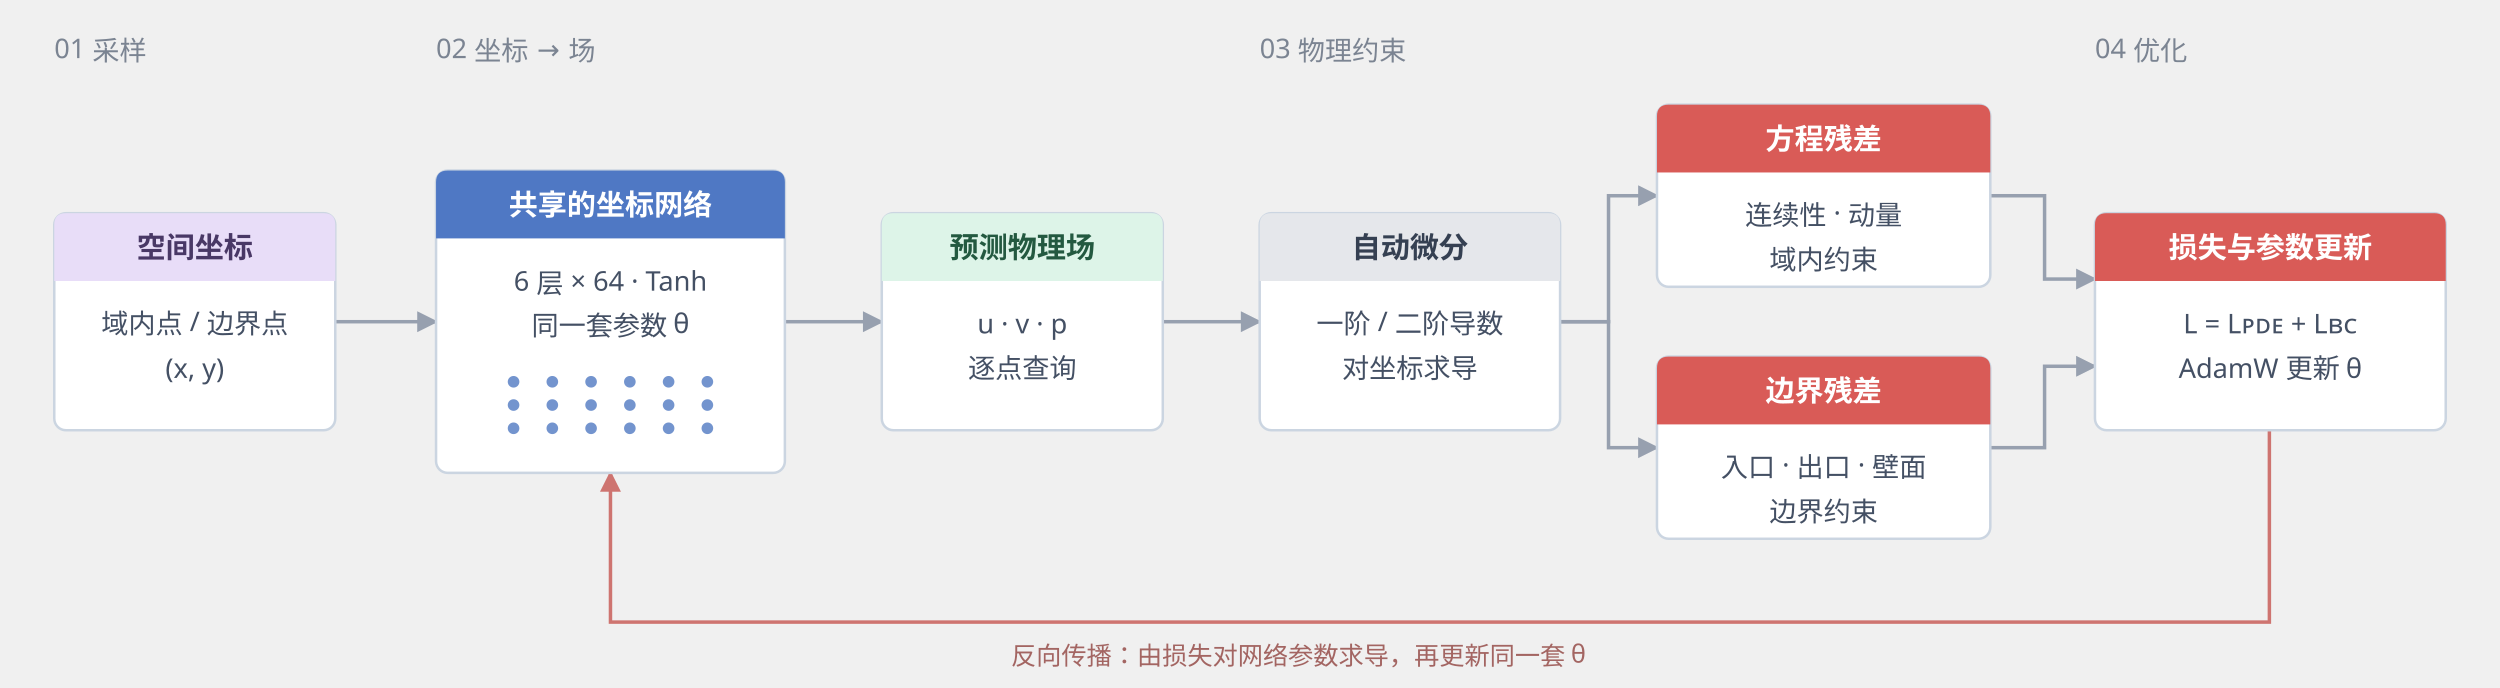
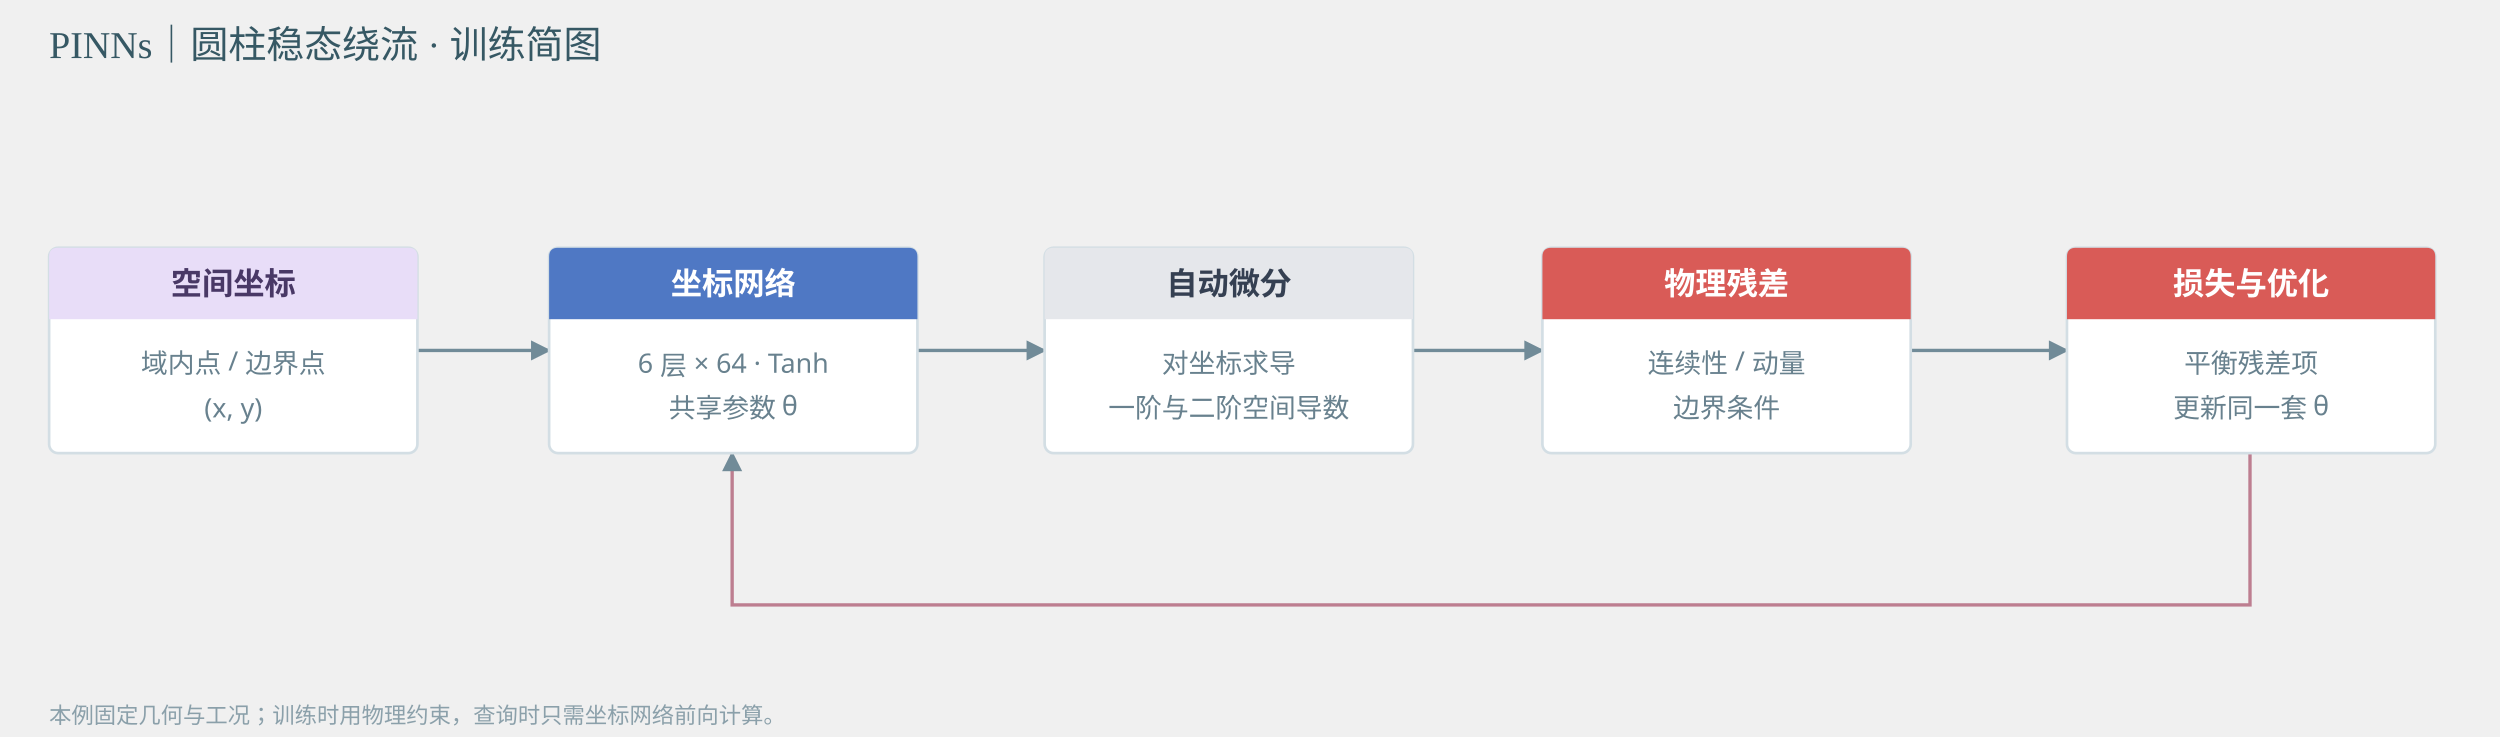
- <svg xmlns="http://www.w3.org/2000/svg" id="model-board" content="&lt;mxfile host=&quot;app.diagrams.net&quot; compressed=&quot;false&quot;&gt;&lt;diagram id=&quot;pinn-overview&quot; name=&quot;PINNs｜圆柱稳态绕流 · 网页总图&quot;&gt;&lt;mxGraphModel page=&quot;0&quot; grid=&quot;1&quot;&gt;&lt;root&gt;&lt;mxCell id=&quot;0&quot; /&gt;&lt;mxCell id=&quot;1&quot; parent=&quot;0&quot; /&gt;&lt;mxCell id=&quot;whole-board&quot; parent=&quot;1&quot; vertex=&quot;1&quot; value=&quot;&quot; style=&quot;shape=rectangle;fillColor=#FFFFFF;strokeColor=#CBD5E1;container=1;collapsible=0;movable=1;resizable=0;connectable=0;&quot;&gt;&lt;mxGeometry as=&quot;geometry&quot; x=&quot;0&quot; y=&quot;0&quot; width=&quot;1290&quot; height=&quot;355&quot; /&gt;&lt;/mxCell&gt;&lt;mxCell id=&quot;title-28&quot; parent=&quot;whole-board&quot; vertex=&quot;1&quot; value=&quot;01  采样&quot; style=&quot;text;html=1;strokeColor=none;fillColor=none;align=left;fontColor=#64748B;fontSize=15;&quot;&gt;&lt;mxGeometry as=&quot;geometry&quot; x=&quot;28&quot; y=&quot;14&quot; width=&quot;190&quot; height=&quot;22&quot; /&gt;&lt;/mxCell&gt;&lt;mxCell id=&quot;title-225&quot; parent=&quot;whole-board&quot; vertex=&quot;1&quot; value=&quot;02  坐标 → 场&quot; style=&quot;text;html=1;strokeColor=none;fillColor=none;align=left;fontColor=#64748B;fontSize=15;&quot;&gt;&lt;mxGeometry as=&quot;geometry&quot; x=&quot;225&quot; y=&quot;14&quot; width=&quot;190&quot; height=&quot;22&quot; /&gt;&lt;/mxCell&gt;&lt;mxCell id=&quot;title-650&quot; parent=&quot;whole-board&quot; vertex=&quot;1&quot; value=&quot;03  物理约束&quot; style=&quot;text;html=1;strokeColor=none;fillColor=none;align=left;fontColor=#64748B;fontSize=15;&quot;&gt;&lt;mxGeometry as=&quot;geometry&quot; x=&quot;650&quot; y=&quot;14&quot; width=&quot;190&quot; height=&quot;22&quot; /&gt;&lt;/mxCell&gt;&lt;mxCell id=&quot;title-1081&quot; parent=&quot;whole-board&quot; vertex=&quot;1&quot; value=&quot;04  优化&quot; style=&quot;text;html=1;strokeColor=none;fillColor=none;align=left;fontColor=#64748B;fontSize=15;&quot;&gt;&lt;mxGeometry as=&quot;geometry&quot; x=&quot;1081&quot; y=&quot;14&quot; width=&quot;190&quot; height=&quot;22&quot; /&gt;&lt;/mxCell&gt;&lt;mxCell id=&quot;edge-0&quot; parent=&quot;whole-board&quot; edge=&quot;1&quot; source=&quot;coords&quot; target=&quot;network&quot; value=&quot;&quot; style=&quot;edgeStyle=orthogonalEdgeStyle;rounded=1;endArrow=block;strokeWidth=2;strokeColor=#97A0AF;&quot;&gt;&lt;mxGeometry as=&quot;geometry&quot; relative=&quot;1&quot;&gt;&lt;Array as=&quot;points&quot;&gt;&lt;mxPoint x=&quot;199&quot; y=&quot;166&quot; /&gt;&lt;mxPoint x=&quot;199&quot; y=&quot;166&quot; /&gt;&lt;/Array&gt;&lt;/mxGeometry&gt;&lt;/mxCell&gt;&lt;mxCell id=&quot;edge-1&quot; parent=&quot;whole-board&quot; edge=&quot;1&quot; source=&quot;network&quot; target=&quot;field&quot; value=&quot;&quot; style=&quot;edgeStyle=orthogonalEdgeStyle;rounded=1;endArrow=block;strokeWidth=2;strokeColor=#97A0AF;&quot;&gt;&lt;mxGeometry as=&quot;geometry&quot; relative=&quot;1&quot; /&gt;&lt;/mxCell&gt;&lt;mxCell id=&quot;edge-2&quot; parent=&quot;whole-board&quot; edge=&quot;1&quot; source=&quot;field&quot; target=&quot;autograd&quot; value=&quot;&quot; style=&quot;edgeStyle=orthogonalEdgeStyle;rounded=1;endArrow=block;strokeWidth=2;strokeColor=#97A0AF;&quot;&gt;&lt;mxGeometry as=&quot;geometry&quot; relative=&quot;1&quot; /&gt;&lt;/mxCell&gt;&lt;mxCell id=&quot;edge-3&quot; parent=&quot;whole-board&quot; edge=&quot;1&quot; source=&quot;autograd&quot; target=&quot;pde&quot; value=&quot;&quot; style=&quot;edgeStyle=orthogonalEdgeStyle;rounded=1;endArrow=block;strokeWidth=2;strokeColor=#97A0AF;&quot;&gt;&lt;mxGeometry as=&quot;geometry&quot; relative=&quot;1&quot;&gt;&lt;Array as=&quot;points&quot;&gt;&lt;mxPoint x=&quot;830&quot; y=&quot;166&quot; /&gt;&lt;mxPoint x=&quot;830&quot; y=&quot;101&quot; /&gt;&lt;/Array&gt;&lt;/mxGeometry&gt;&lt;/mxCell&gt;&lt;mxCell id=&quot;edge-4&quot; parent=&quot;whole-board&quot; edge=&quot;1&quot; source=&quot;autograd&quot; target=&quot;boundary&quot; value=&quot;&quot; style=&quot;edgeStyle=orthogonalEdgeStyle;rounded=1;endArrow=block;strokeWidth=2;strokeColor=#97A0AF;&quot;&gt;&lt;mxGeometry as=&quot;geometry&quot; relative=&quot;1&quot;&gt;&lt;Array as=&quot;points&quot;&gt;&lt;mxPoint x=&quot;830&quot; y=&quot;166&quot; /&gt;&lt;mxPoint x=&quot;830&quot; y=&quot;231&quot; /&gt;&lt;/Array&gt;&lt;/mxGeometry&gt;&lt;/mxCell&gt;&lt;mxCell id=&quot;edge-5&quot; parent=&quot;whole-board&quot; edge=&quot;1&quot; source=&quot;pde&quot; target=&quot;loss&quot; value=&quot;&quot; style=&quot;edgeStyle=orthogonalEdgeStyle;rounded=1;endArrow=block;strokeWidth=2;strokeColor=#97A0AF;&quot;&gt;&lt;mxGeometry as=&quot;geometry&quot; relative=&quot;1&quot;&gt;&lt;Array as=&quot;points&quot;&gt;&lt;mxPoint x=&quot;1055&quot; y=&quot;101&quot; /&gt;&lt;mxPoint x=&quot;1055&quot; y=&quot;144&quot; /&gt;&lt;/Array&gt;&lt;/mxGeometry&gt;&lt;/mxCell&gt;&lt;mxCell id=&quot;edge-6&quot; parent=&quot;whole-board&quot; edge=&quot;1&quot; source=&quot;boundary&quot; target=&quot;loss&quot; value=&quot;&quot; style=&quot;edgeStyle=orthogonalEdgeStyle;rounded=1;endArrow=block;strokeWidth=2;strokeColor=#97A0AF;&quot;&gt;&lt;mxGeometry as=&quot;geometry&quot; relative=&quot;1&quot;&gt;&lt;Array as=&quot;points&quot;&gt;&lt;mxPoint x=&quot;1055&quot; y=&quot;231&quot; /&gt;&lt;mxPoint x=&quot;1055&quot; y=&quot;189&quot; /&gt;&lt;/Array&gt;&lt;/mxGeometry&gt;&lt;/mxCell&gt;&lt;mxCell id=&quot;edge-7&quot; parent=&quot;whole-board&quot; edge=&quot;1&quot; source=&quot;loss&quot; target=&quot;network&quot; value=&quot;&quot; style=&quot;edgeStyle=orthogonalEdgeStyle;rounded=1;endArrow=block;strokeWidth=2;strokeColor=#CE7470;&quot;&gt;&lt;mxGeometry as=&quot;geometry&quot; relative=&quot;1&quot;&gt;&lt;Array as=&quot;points&quot;&gt;&lt;mxPoint x=&quot;1171&quot; y=&quot;321&quot; /&gt;&lt;mxPoint x=&quot;315&quot; y=&quot;321&quot; /&gt;&lt;/Array&gt;&lt;/mxGeometry&gt;&lt;/mxCell&gt;&lt;mxCell id=&quot;coords&quot; parent=&quot;whole-board&quot; vertex=&quot;1&quot; value=&quot;空间坐标&quot; style=&quot;swimlane;startSize=35;html=1;horizontal=1;rounded=1;fillColor=#E8DDF8;swimlaneFillColor=#FFFFFF;strokeColor=#CBD5E1;fontColor=#493866;fontStyle=1;fontSize=15;&quot;&gt;&lt;mxGeometry as=&quot;geometry&quot; x=&quot;28&quot; y=&quot;110&quot; width=&quot;145&quot; height=&quot;112&quot; /&gt;&lt;/mxCell&gt;&lt;mxCell id=&quot;coords-body&quot; parent=&quot;coords&quot; vertex=&quot;1&quot; value=&quot;域内点 / 边界点&amp;lt;br&amp;gt;(x, y)&quot; style=&quot;text;html=1;fillColor=none;strokeColor=none;align=center;verticalAlign=middle;fontSize=14;&quot;&gt;&lt;mxGeometry as=&quot;geometry&quot; x=&quot;5&quot; y=&quot;37&quot; width=&quot;135&quot; height=&quot;72&quot; /&gt;&lt;/mxCell&gt;&lt;mxCell id=&quot;network&quot; parent=&quot;whole-board&quot; vertex=&quot;1&quot; value=&quot;共享的坐标网络&quot; style=&quot;swimlane;startSize=35;html=1;horizontal=1;rounded=1;fillColor=#4F78C4;swimlaneFillColor=#FFFFFF;strokeColor=#CBD5E1;fontColor=#fff;fontStyle=1;fontSize=15;&quot;&gt;&lt;mxGeometry as=&quot;geometry&quot; x=&quot;225&quot; y=&quot;88&quot; width=&quot;180&quot; height=&quot;156&quot; /&gt;&lt;/mxCell&gt;&lt;mxCell id=&quot;network-body&quot; parent=&quot;network&quot; vertex=&quot;1&quot; value=&quot;6 层 × 64 · Tanh&amp;lt;br&amp;gt;同一套参数 θ&quot; style=&quot;text;html=1;fillColor=none;strokeColor=none;align=center;verticalAlign=middle;fontSize=14;&quot;&gt;&lt;mxGeometry as=&quot;geometry&quot; x=&quot;5&quot; y=&quot;37&quot; width=&quot;170&quot; height=&quot;116&quot; /&gt;&lt;/mxCell&gt;&lt;mxCell id=&quot;field&quot; parent=&quot;whole-board&quot; vertex=&quot;1&quot; value=&quot;预测物理场&quot; style=&quot;swimlane;startSize=35;html=1;horizontal=1;rounded=1;fillColor=#DDF4E8;swimlaneFillColor=#FFFFFF;strokeColor=#CBD5E1;fontColor=#235940;fontStyle=1;fontSize=15;&quot;&gt;&lt;mxGeometry as=&quot;geometry&quot; x=&quot;455&quot; y=&quot;110&quot; width=&quot;145&quot; height=&quot;112&quot; /&gt;&lt;/mxCell&gt;&lt;mxCell id=&quot;field-body&quot; parent=&quot;field&quot; vertex=&quot;1&quot; value=&quot;u · v · p&amp;lt;br&amp;gt;逐点查询&quot; style=&quot;text;html=1;fillColor=none;strokeColor=none;align=center;verticalAlign=middle;fontSize=14;&quot;&gt;&lt;mxGeometry as=&quot;geometry&quot; x=&quot;5&quot; y=&quot;37&quot; width=&quot;135&quot; height=&quot;72&quot; /&gt;&lt;/mxCell&gt;&lt;mxCell id=&quot;autograd&quot; parent=&quot;whole-board&quot; vertex=&quot;1&quot; value=&quot;自动微分&quot; style=&quot;swimlane;startSize=35;html=1;horizontal=1;rounded=1;fillColor=#E5E7EB;swimlaneFillColor=#FFFFFF;strokeColor=#CBD5E1;fontColor=#354052;fontStyle=1;fontSize=15;&quot;&gt;&lt;mxGeometry as=&quot;geometry&quot; x=&quot;650&quot; y=&quot;110&quot; width=&quot;155&quot; height=&quot;112&quot; /&gt;&lt;/mxCell&gt;&lt;mxCell id=&quot;autograd-body&quot; parent=&quot;autograd&quot; vertex=&quot;1&quot; value=&quot;一阶 / 二阶导数&amp;lt;br&amp;gt;对坐标求导&quot; style=&quot;text;html=1;fillColor=none;strokeColor=none;align=center;verticalAlign=middle;fontSize=14;&quot;&gt;&lt;mxGeometry as=&quot;geometry&quot; x=&quot;5&quot; y=&quot;37&quot; width=&quot;145&quot; height=&quot;72&quot; /&gt;&lt;/mxCell&gt;&lt;mxCell id=&quot;pde&quot; parent=&quot;whole-board&quot; vertex=&quot;1&quot; value=&quot;方程残差&quot; style=&quot;swimlane;startSize=35;html=1;horizontal=1;rounded=1;fillColor=#D95B57;swimlaneFillColor=#FFFFFF;strokeColor=#CBD5E1;fontColor=#fff;fontStyle=1;fontSize=15;&quot;&gt;&lt;mxGeometry as=&quot;geometry&quot; x=&quot;855&quot; y=&quot;54&quot; width=&quot;172&quot; height=&quot;94&quot; /&gt;&lt;/mxCell&gt;&lt;mxCell id=&quot;pde-body&quot; parent=&quot;pde&quot; vertex=&quot;1&quot; value=&quot;连续性 · 动量&amp;lt;br&amp;gt;域内约束&quot; style=&quot;text;html=1;fillColor=none;strokeColor=none;align=center;verticalAlign=middle;fontSize=14;&quot;&gt;&lt;mxGeometry as=&quot;geometry&quot; x=&quot;5&quot; y=&quot;37&quot; width=&quot;162&quot; height=&quot;54&quot; /&gt;&lt;/mxCell&gt;&lt;mxCell id=&quot;boundary&quot; parent=&quot;whole-board&quot; vertex=&quot;1&quot; value=&quot;边界残差&quot; style=&quot;swimlane;startSize=35;html=1;horizontal=1;rounded=1;fillColor=#D95B57;swimlaneFillColor=#FFFFFF;strokeColor=#CBD5E1;fontColor=#fff;fontStyle=1;fontSize=15;&quot;&gt;&lt;mxGeometry as=&quot;geometry&quot; x=&quot;855&quot; y=&quot;184&quot; width=&quot;172&quot; height=&quot;94&quot; /&gt;&lt;/mxCell&gt;&lt;mxCell id=&quot;boundary-body&quot; parent=&quot;boundary&quot; vertex=&quot;1&quot; value=&quot;入口 · 出口 · 壁面&amp;lt;br&amp;gt;边界约束&quot; style=&quot;text;html=1;fillColor=none;strokeColor=none;align=center;verticalAlign=middle;fontSize=14;&quot;&gt;&lt;mxGeometry as=&quot;geometry&quot; x=&quot;5&quot; y=&quot;37&quot; width=&quot;162&quot; height=&quot;54&quot; /&gt;&lt;/mxCell&gt;&lt;mxCell id=&quot;loss&quot; parent=&quot;whole-board&quot; vertex=&quot;1&quot; value=&quot;损失与参数更新&quot; style=&quot;swimlane;startSize=35;html=1;horizontal=1;rounded=1;fillColor=#D95B57;swimlaneFillColor=#FFFFFF;strokeColor=#CBD5E1;fontColor=#fff;fontStyle=1;fontSize=15;&quot;&gt;&lt;mxGeometry as=&quot;geometry&quot; x=&quot;1081&quot; y=&quot;110&quot; width=&quot;181&quot; height=&quot;112&quot; /&gt;&lt;/mxCell&gt;&lt;mxCell id=&quot;loss-body&quot; parent=&quot;loss&quot; vertex=&quot;1&quot; value=&quot;L = Lᴘᴅᴇ + Lʙᴄ&amp;lt;br&amp;gt;AdamW 更新 θ&quot; style=&quot;text;html=1;fillColor=none;strokeColor=none;align=center;verticalAlign=middle;fontSize=14;&quot;&gt;&lt;mxGeometry as=&quot;geometry&quot; x=&quot;5&quot; y=&quot;37&quot; width=&quot;171&quot; height=&quot;72&quot; /&gt;&lt;/mxCell&gt;&lt;/root&gt;&lt;/mxGraphModel&gt;&lt;/diagram&gt;&lt;/mxfile&gt;" viewBox="0 0 1290 355" aria-label="PINNs 圆柱绕流模型结构，可点击模块查看详情">
-   <style>.stage-title{font:14px sans-serif;fill:#7b8492}.node-base{fill:white;stroke:#cbd5e1;stroke-width:1.3}.node-title{font:600 15px sans-serif;text-anchor:middle}.node-body{font:14px sans-serif;text-anchor:middle;fill:#445064}.connection{fill:none;stroke:#97a0af;stroke-width:1.8}.feedback{stroke:#ce7470}.feedback-note{font:13px sans-serif;fill:#a36562}</style>
+ <svg xmlns="http://www.w3.org/2000/svg" content="&lt;mxfile host=&quot;app.diagrams.net&quot; compressed=&quot;false&quot;&gt;&lt;diagram id=&quot;pinn&quot; name=&quot;PINNs｜圆柱稳态绕流 · 训练简图&quot;&gt;&lt;mxGraphModel page=&quot;0&quot; grid=&quot;1&quot;&gt;&lt;root&gt;&lt;mxCell id=&quot;0&quot; /&gt;&lt;mxCell id=&quot;1&quot; parent=&quot;0&quot; /&gt;&lt;mxCell id=&quot;pinn-title&quot; parent=&quot;1&quot; vertex=&quot;1&quot; value=&quot;PINNs｜圆柱稳态绕流 · 训练简图&quot; style=&quot;text;html=1;align=left;fontSize=21;fontStyle=1;fontColor=#244553;&quot;&gt;&lt;mxGeometry as=&quot;geometry&quot; x=&quot;20&quot; y=&quot;6&quot; width=&quot;1070&quot; height=&quot;30&quot; /&gt;&lt;/mxCell&gt;&lt;mxCell id=&quot;pinn-edge-0&quot; parent=&quot;1&quot; edge=&quot;1&quot; source=&quot;pinn-xy&quot; target=&quot;pinn-mlp&quot; value=&quot;&quot; style=&quot;edgeStyle=orthogonalEdgeStyle;rounded=1;endArrow=block;strokeWidth=2;strokeColor=#475569;exitX=1.0;exitY=0.5;entryX=0.0;entryY=0.5;&quot;&gt;&lt;mxGeometry as=&quot;geometry&quot; relative=&quot;1&quot; /&gt;&lt;/mxCell&gt;&lt;mxCell id=&quot;pinn-edge-1&quot; parent=&quot;1&quot; edge=&quot;1&quot; source=&quot;pinn-mlp&quot; target=&quot;pinn-ad&quot; value=&quot;&quot; style=&quot;edgeStyle=orthogonalEdgeStyle;rounded=1;endArrow=block;strokeWidth=2;strokeColor=#475569;exitX=1.0;exitY=0.5;entryX=0.0;entryY=0.5;&quot;&gt;&lt;mxGeometry as=&quot;geometry&quot; relative=&quot;1&quot; /&gt;&lt;/mxCell&gt;&lt;mxCell id=&quot;pinn-edge-2&quot; parent=&quot;1&quot; edge=&quot;1&quot; source=&quot;pinn-ad&quot; target=&quot;pinn-pde&quot; value=&quot;&quot; style=&quot;edgeStyle=orthogonalEdgeStyle;rounded=1;endArrow=block;strokeWidth=2;strokeColor=#475569;exitX=1.0;exitY=0.5;entryX=0.0;entryY=0.5;&quot;&gt;&lt;mxGeometry as=&quot;geometry&quot; relative=&quot;1&quot; /&gt;&lt;/mxCell&gt;&lt;mxCell id=&quot;pinn-edge-3&quot; parent=&quot;1&quot; edge=&quot;1&quot; source=&quot;pinn-pde&quot; target=&quot;pinn-loss&quot; value=&quot;&quot; style=&quot;edgeStyle=orthogonalEdgeStyle;rounded=1;endArrow=block;strokeWidth=2;strokeColor=#475569;exitX=1.0;exitY=0.5;entryX=0.0;entryY=0.5;&quot;&gt;&lt;mxGeometry as=&quot;geometry&quot; relative=&quot;1&quot; /&gt;&lt;/mxCell&gt;&lt;mxCell id=&quot;pinn-edge-4&quot; parent=&quot;1&quot; edge=&quot;1&quot; source=&quot;pinn-loss&quot; target=&quot;pinn-mlp&quot; value=&quot;&quot; style=&quot;edgeStyle=orthogonalEdgeStyle;rounded=1;endArrow=block;strokeWidth=2;strokeColor=#BE185D;exitX=0.497;exitY=1.0;entryX=0.497;entryY=1.0;&quot;&gt;&lt;mxGeometry as=&quot;geometry&quot; relative=&quot;1&quot;&gt;&lt;Array as=&quot;points&quot;&gt;&lt;mxPoint x=&quot;1008&quot; y=&quot;271&quot; /&gt;&lt;mxPoint x=&quot;328&quot; y=&quot;271&quot; /&gt;&lt;/Array&gt;&lt;/mxGeometry&gt;&lt;/mxCell&gt;&lt;mxCell id=&quot;pinn-xy&quot; parent=&quot;1&quot; vertex=&quot;1&quot; value=&quot;空间坐标&quot; style=&quot;swimlane;startSize=32;html=1;rounded=0;fillColor=#E8DDF8;swimlaneFillColor=#FFFFFF;strokeColor=#CBD5E1;fontColor=#493866;fontStyle=1;fontSize=14;&quot;&gt;&lt;mxGeometry as=&quot;geometry&quot; x=&quot;22&quot; y=&quot;111&quot; width=&quot;165&quot; height=&quot;92&quot; /&gt;&lt;/mxCell&gt;&lt;mxCell id=&quot;pinn-xy-text&quot; parent=&quot;pinn-xy&quot; vertex=&quot;1&quot; value=&quot;域内点 / 边界点&amp;lt;br&amp;gt;(x, y)&quot; style=&quot;text;html=1;strokeColor=none;fillColor=none;align=center;fontSize=12;&quot;&gt;&lt;mxGeometry as=&quot;geometry&quot; x=&quot;4&quot; y=&quot;35&quot; width=&quot;157&quot; height=&quot;54&quot; /&gt;&lt;/mxCell&gt;&lt;mxCell id=&quot;pinn-mlp&quot; parent=&quot;1&quot; vertex=&quot;1&quot; value=&quot;坐标网络&quot; style=&quot;swimlane;startSize=32;html=1;rounded=0;fillColor=#4F78C4;swimlaneFillColor=#FFFFFF;strokeColor=#CBD5E1;fontColor=#fff;fontStyle=1;fontSize=14;&quot;&gt;&lt;mxGeometry as=&quot;geometry&quot; x=&quot;246&quot; y=&quot;111&quot; width=&quot;165&quot; height=&quot;92&quot; /&gt;&lt;/mxCell&gt;&lt;mxCell id=&quot;pinn-mlp-text&quot; parent=&quot;pinn-mlp&quot; vertex=&quot;1&quot; value=&quot;6 层 × 64 · Tanh&amp;lt;br&amp;gt;共享参数 θ&quot; style=&quot;text;html=1;strokeColor=none;fillColor=none;align=center;fontSize=12;&quot;&gt;&lt;mxGeometry as=&quot;geometry&quot; x=&quot;4&quot; y=&quot;35&quot; width=&quot;157&quot; height=&quot;54&quot; /&gt;&lt;/mxCell&gt;&lt;mxCell id=&quot;pinn-ad&quot; parent=&quot;1&quot; vertex=&quot;1&quot; value=&quot;自动微分&quot; style=&quot;swimlane;startSize=32;html=1;rounded=0;fillColor=#E5E7EB;swimlaneFillColor=#FFFFFF;strokeColor=#CBD5E1;fontColor=#354052;fontStyle=1;fontSize=14;&quot;&gt;&lt;mxGeometry as=&quot;geometry&quot; x=&quot;468&quot; y=&quot;111&quot; width=&quot;165&quot; height=&quot;92&quot; /&gt;&lt;/mxCell&gt;&lt;mxCell id=&quot;pinn-ad-text&quot; parent=&quot;pinn-ad&quot; vertex=&quot;1&quot; value=&quot;对坐标求导&amp;lt;br&amp;gt;一阶与二阶空间导数&quot; style=&quot;text;html=1;strokeColor=none;fillColor=none;align=center;fontSize=12;&quot;&gt;&lt;mxGeometry as=&quot;geometry&quot; x=&quot;4&quot; y=&quot;35&quot; width=&quot;157&quot; height=&quot;54&quot; /&gt;&lt;/mxCell&gt;&lt;mxCell id=&quot;pinn-pde&quot; parent=&quot;1&quot; vertex=&quot;1&quot; value=&quot;物理残差&quot; style=&quot;swimlane;startSize=32;html=1;rounded=0;fillColor=#D95B57;swimlaneFillColor=#FFFFFF;strokeColor=#CBD5E1;fontColor=#fff;fontStyle=1;fontSize=14;&quot;&gt;&lt;mxGeometry as=&quot;geometry&quot; x=&quot;691&quot; y=&quot;111&quot; width=&quot;165&quot; height=&quot;92&quot; /&gt;&lt;/mxCell&gt;&lt;mxCell id=&quot;pinn-pde-text&quot; parent=&quot;pinn-pde&quot; vertex=&quot;1&quot; value=&quot;连续性 / 动量&amp;lt;br&amp;gt;边界条件&quot; style=&quot;text;html=1;strokeColor=none;fillColor=none;align=center;fontSize=12;&quot;&gt;&lt;mxGeometry as=&quot;geometry&quot; x=&quot;4&quot; y=&quot;35&quot; width=&quot;157&quot; height=&quot;54&quot; /&gt;&lt;/mxCell&gt;&lt;mxCell id=&quot;pinn-loss&quot; parent=&quot;1&quot; vertex=&quot;1&quot; value=&quot;损失与优化&quot; style=&quot;swimlane;startSize=32;html=1;rounded=0;fillColor=#D95B57;swimlaneFillColor=#FFFFFF;strokeColor=#CBD5E1;fontColor=#fff;fontStyle=1;fontSize=14;&quot;&gt;&lt;mxGeometry as=&quot;geometry&quot; x=&quot;926&quot; y=&quot;111&quot; width=&quot;165&quot; height=&quot;92&quot; /&gt;&lt;/mxCell&gt;&lt;mxCell id=&quot;pinn-loss-text&quot; parent=&quot;pinn-loss&quot; vertex=&quot;1&quot; value=&quot;平衡残差项&amp;lt;br&amp;gt;更新同一套 θ&quot; style=&quot;text;html=1;strokeColor=none;fillColor=none;align=center;fontSize=12;&quot;&gt;&lt;mxGeometry as=&quot;geometry&quot; x=&quot;4&quot; y=&quot;35&quot; width=&quot;157&quot; height=&quot;54&quot; /&gt;&lt;/mxCell&gt;&lt;/root&gt;&lt;/mxGraphModel&gt;&lt;/diagram&gt;&lt;/mxfile&gt;" viewBox="0 0 1120 330" role="group" aria-label="PINNs｜圆柱稳态绕流 · 训练简图">
+   <text x="22" y="26" font-size="17" fill="#365864">PINNs｜圆柱稳态绕流 · 训练简图</text>
+   <style>.body{fill:white;stroke:#d3dee4;stroke-width:1.2}.m-title{font:bold 14px sans-serif;text-anchor:middle}.m-body{font:12px sans-serif;fill:#68818e;text-anchor:middle}.m-edge{fill:none;stroke:#718b98;stroke-width:1.5}.diagram-note{font:10px sans-serif;fill:#8ba0aa}</style>
  <defs>
-     <marker id="arrow" viewBox="0 0 10 10" refX="9" refY="5" markerWidth="6" markerHeight="6" orient="auto-start-reverse">
-       <path d="M0 0L10 5L0 10Z" fill="#97a0af" />
-     </marker>
-     <marker id="back-arrow" viewBox="0 0 10 10" refX="9" refY="5" markerWidth="6" markerHeight="6" orient="auto-start-reverse">
-       <path d="M0 0L10 5L0 10Z" fill="#ce7470" />
+     <marker id="arrow-pinn" viewBox="0 0 10 10" refX="9" refY="5" markerWidth="6" markerHeight="6" orient="auto">
+       <path d="M0 0L10 5L0 10Z" fill="#718b98" />
    </marker>
  </defs>
-   <text class="stage-title" x="28" y="30">01  采样</text>
-   <text class="stage-title" x="225" y="30">02  坐标 → 场</text>
-   <text class="stage-title" x="650" y="30">03  物理约束</text>
-   <text class="stage-title" x="1081" y="30">04  优化</text>
-   <path class="connection" data-from="coords" data-to="network" d="M173,166 L199,166 L199,166 L225,166" marker-end="url(#arrow)" />
-   <path class="connection" data-from="network" data-to="field" d="M405,166 L455,166" marker-end="url(#arrow)" />
-   <path class="connection training-only" data-from="field" data-to="autograd" d="M600,166 L650,166" marker-end="url(#arrow)" />
-   <path class="connection training-only" data-from="autograd" data-to="pde" d="M805,166 L830,166 L830,101 L855,101" marker-end="url(#arrow)" />
-   <path class="connection training-only" data-from="autograd" data-to="boundary" d="M805,166 L830,166 L830,231 L855,231" marker-end="url(#arrow)" />
-   <path class="connection training-only" data-from="pde" data-to="loss" d="M1027,101 L1055,101 L1055,144 L1081,144" marker-end="url(#arrow)" />
-   <path class="connection training-only" data-from="boundary" data-to="loss" d="M1027,231 L1055,231 L1055,189 L1081,189" marker-end="url(#arrow)" />
-   <path class="connection training-only feedback" data-from="loss" data-to="network" d="M1171,222 L1171,321 L315,321 L315,244" marker-end="url(#back-arrow)" />
-   <g class="model-node tensor" data-node="coords" role="button" tabindex="0" aria-label="空间坐标，查看详情" aria-pressed="false" transform="translate(28,110)">
-     <rect class="node-base" width="145" height="112" rx="6" />
-     <path d="M6 0H139Q145 0 145 6V35H0V6Q0 0 6 0Z" fill="#E8DDF8" />
-     <text class="node-title" x="72.5" y="23" fill="#493866">空间坐标</text>
-     <text class="node-body" x="72.5" y="62">域内点 / 边界点</text>
-     <text class="node-body" x="72.5" y="85">(x, y)</text>
+   <path class="m-edge" d="M187,157 L246,157" marker-end="url(#arrow-pinn)" />
+   <path class="m-edge" d="M411,157 L468,157" marker-end="url(#arrow-pinn)" />
+   <path class="m-edge" d="M633,157 L691,157" marker-end="url(#arrow-pinn)" />
+   <path class="m-edge" d="M856,157 L926,157" marker-end="url(#arrow-pinn)" />
+   <path class="m-edge" d="M1008,203 L1008,271 L328,271 L328,203" marker-end="url(#arrow-pinn)" style="stroke:#bd7e90" />
+   <g class="m-node" data-node="xy" role="button" tabindex="0" aria-label="空间坐标：查看详情" aria-pressed="false" transform="translate(22,111)">
+     <rect class="body" width="165" height="92" rx="4" />
+     <path d="M4 0H161Q165 0 165 4V32H0V4Q0 0 4 0Z" fill="#E8DDF8" />
+     <text class="m-title" x="82.5" y="21" fill="#493866">空间坐标</text>
+     <text class="m-body" x="82.5" y="56">域内点 / 边界点</text>
+     <text class="m-body" x="82.5" y="76">(x, y)</text>
  </g>
-   <g class="model-node learned" data-node="network" role="button" tabindex="0" aria-label="共享的坐标网络，查看详情" aria-pressed="false" transform="translate(225,88)">
-     <rect class="node-base" width="180" height="156" rx="6" />
-     <path d="M6 0H174Q180 0 180 6V35H0V6Q0 0 6 0Z" fill="#4F78C4" />
-     <text class="node-title" x="90.0" y="23" fill="#fff">共享的坐标网络</text>
-     <text class="node-body" x="90.0" y="62">6 层 × 64 · Tanh</text>
-     <text class="node-body" x="90.0" y="85">同一套参数 θ</text>
-     <circle cx="40" cy="109" r="3" fill="#7394ce" />
-     <circle cx="40" cy="121" r="3" fill="#7394ce" />
-     <circle cx="40" cy="133" r="3" fill="#7394ce" />
-     <circle cx="60" cy="109" r="3" fill="#7394ce" />
-     <circle cx="60" cy="121" r="3" fill="#7394ce" />
-     <circle cx="60" cy="133" r="3" fill="#7394ce" />
-     <circle cx="80" cy="109" r="3" fill="#7394ce" />
-     <circle cx="80" cy="121" r="3" fill="#7394ce" />
-     <circle cx="80" cy="133" r="3" fill="#7394ce" />
-     <circle cx="100" cy="109" r="3" fill="#7394ce" />
-     <circle cx="100" cy="121" r="3" fill="#7394ce" />
-     <circle cx="100" cy="133" r="3" fill="#7394ce" />
-     <circle cx="120" cy="109" r="3" fill="#7394ce" />
-     <circle cx="120" cy="121" r="3" fill="#7394ce" />
-     <circle cx="120" cy="133" r="3" fill="#7394ce" />
-     <circle cx="140" cy="109" r="3" fill="#7394ce" />
-     <circle cx="140" cy="121" r="3" fill="#7394ce" />
-     <circle cx="140" cy="133" r="3" fill="#7394ce" />
+   <g class="m-node" data-node="mlp" role="button" tabindex="0" aria-label="坐标网络：查看详情" aria-pressed="false" transform="translate(246,111)">
+     <rect class="body" width="165" height="92" rx="4" />
+     <path d="M4 0H161Q165 0 165 4V32H0V4Q0 0 4 0Z" fill="#4F78C4" />
+     <text class="m-title" x="82.5" y="21" fill="#fff">坐标网络</text>
+     <text class="m-body" x="82.5" y="56">6 层 × 64 · Tanh</text>
+     <text class="m-body" x="82.5" y="76">共享参数 θ</text>
  </g>
-   <g class="model-node output" data-node="field" role="button" tabindex="0" aria-label="预测物理场，查看详情" aria-pressed="false" transform="translate(455,110)">
-     <rect class="node-base" width="145" height="112" rx="6" />
-     <path d="M6 0H139Q145 0 145 6V35H0V6Q0 0 6 0Z" fill="#DDF4E8" />
-     <text class="node-title" x="72.5" y="23" fill="#235940">预测物理场</text>
-     <text class="node-body" x="72.5" y="62">u · v · p</text>
-     <text class="node-body" x="72.5" y="85">逐点查询</text>
+   <g class="m-node" data-node="ad" role="button" tabindex="0" aria-label="自动微分：查看详情" aria-pressed="false" transform="translate(468,111)">
+     <rect class="body" width="165" height="92" rx="4" />
+     <path d="M4 0H161Q165 0 165 4V32H0V4Q0 0 4 0Z" fill="#E5E7EB" />
+     <text class="m-title" x="82.5" y="21" fill="#354052">自动微分</text>
+     <text class="m-body" x="82.5" y="56">对坐标求导</text>
+     <text class="m-body" x="82.5" y="76">一阶与二阶空间导数</text>
  </g>
-   <g class="model-node operation training-only" data-node="autograd" role="button" tabindex="0" aria-label="自动微分，查看详情" aria-pressed="false" transform="translate(650,110)">
-     <rect class="node-base" width="155" height="112" rx="6" />
-     <path d="M6 0H149Q155 0 155 6V35H0V6Q0 0 6 0Z" fill="#E5E7EB" />
-     <text class="node-title" x="77.5" y="23" fill="#354052">自动微分</text>
-     <text class="node-body" x="77.5" y="62">一阶 / 二阶导数</text>
-     <text class="node-body" x="77.5" y="85">对坐标求导</text>
+   <g class="m-node" data-node="pde" role="button" tabindex="0" aria-label="物理残差：查看详情" aria-pressed="false" transform="translate(691,111)">
+     <rect class="body" width="165" height="92" rx="4" />
+     <path d="M4 0H161Q165 0 165 4V32H0V4Q0 0 4 0Z" fill="#D95B57" />
+     <text class="m-title" x="82.5" y="21" fill="#fff">物理残差</text>
+     <text class="m-body" x="82.5" y="56">连续性 / 动量</text>
+     <text class="m-body" x="82.5" y="76">边界条件</text>
  </g>
-   <g class="model-node loss training-only" data-node="pde" role="button" tabindex="0" aria-label="方程残差，查看详情" aria-pressed="false" transform="translate(855,54)">
-     <rect class="node-base" width="172" height="94" rx="6" />
-     <path d="M6 0H166Q172 0 172 6V35H0V6Q0 0 6 0Z" fill="#D95B57" />
-     <text class="node-title" x="86.0" y="23" fill="#fff">方程残差</text>
-     <text class="node-body" x="86.0" y="62">连续性 · 动量</text>
-     <text class="node-body" x="86.0" y="85">域内约束</text>
+   <g class="m-node" data-node="loss" role="button" tabindex="0" aria-label="损失与优化：查看详情" aria-pressed="false" transform="translate(926,111)">
+     <rect class="body" width="165" height="92" rx="4" />
+     <path d="M4 0H161Q165 0 165 4V32H0V4Q0 0 4 0Z" fill="#D95B57" />
+     <text class="m-title" x="82.5" y="21" fill="#fff">损失与优化</text>
+     <text class="m-body" x="82.5" y="56">平衡残差项</text>
+     <text class="m-body" x="82.5" y="76">更新同一套 θ</text>
  </g>
-   <g class="model-node loss training-only" data-node="boundary" role="button" tabindex="0" aria-label="边界残差，查看详情" aria-pressed="false" transform="translate(855,184)">
-     <rect class="node-base" width="172" height="94" rx="6" />
-     <path d="M6 0H166Q172 0 172 6V35H0V6Q0 0 6 0Z" fill="#D95B57" />
-     <text class="node-title" x="86.0" y="23" fill="#fff">边界残差</text>
-     <text class="node-body" x="86.0" y="62">入口 · 出口 · 壁面</text>
-     <text class="node-body" x="86.0" y="85">边界约束</text>
-   </g>
-   <g class="model-node loss training-only" data-node="loss" role="button" tabindex="0" aria-label="损失与参数更新，查看详情" aria-pressed="false" transform="translate(1081,110)">
-     <rect class="node-base" width="181" height="112" rx="6" />
-     <path d="M6 0H175Q181 0 181 6V35H0V6Q0 0 6 0Z" fill="#D95B57" />
-     <text class="node-title" x="90.5" y="23" fill="#fff">损失与参数更新</text>
-     <text class="node-body" x="90.5" y="62">L = Lᴘᴅᴇ + Lʙᴄ</text>
-     <text class="node-body" x="90.5" y="85">AdamW 更新 θ</text>
-   </g>
-   <text class="feedback-note training-only" x="670" y="343" text-anchor="middle">反向传播：由损失对网络参数求导，再更新同一套 θ</text>
+   <text x="22" y="324" class="diagram-note">本例固定几何与工况；训练时用物理约束，查询时只需坐标网络前向计算。</text>
</svg>
